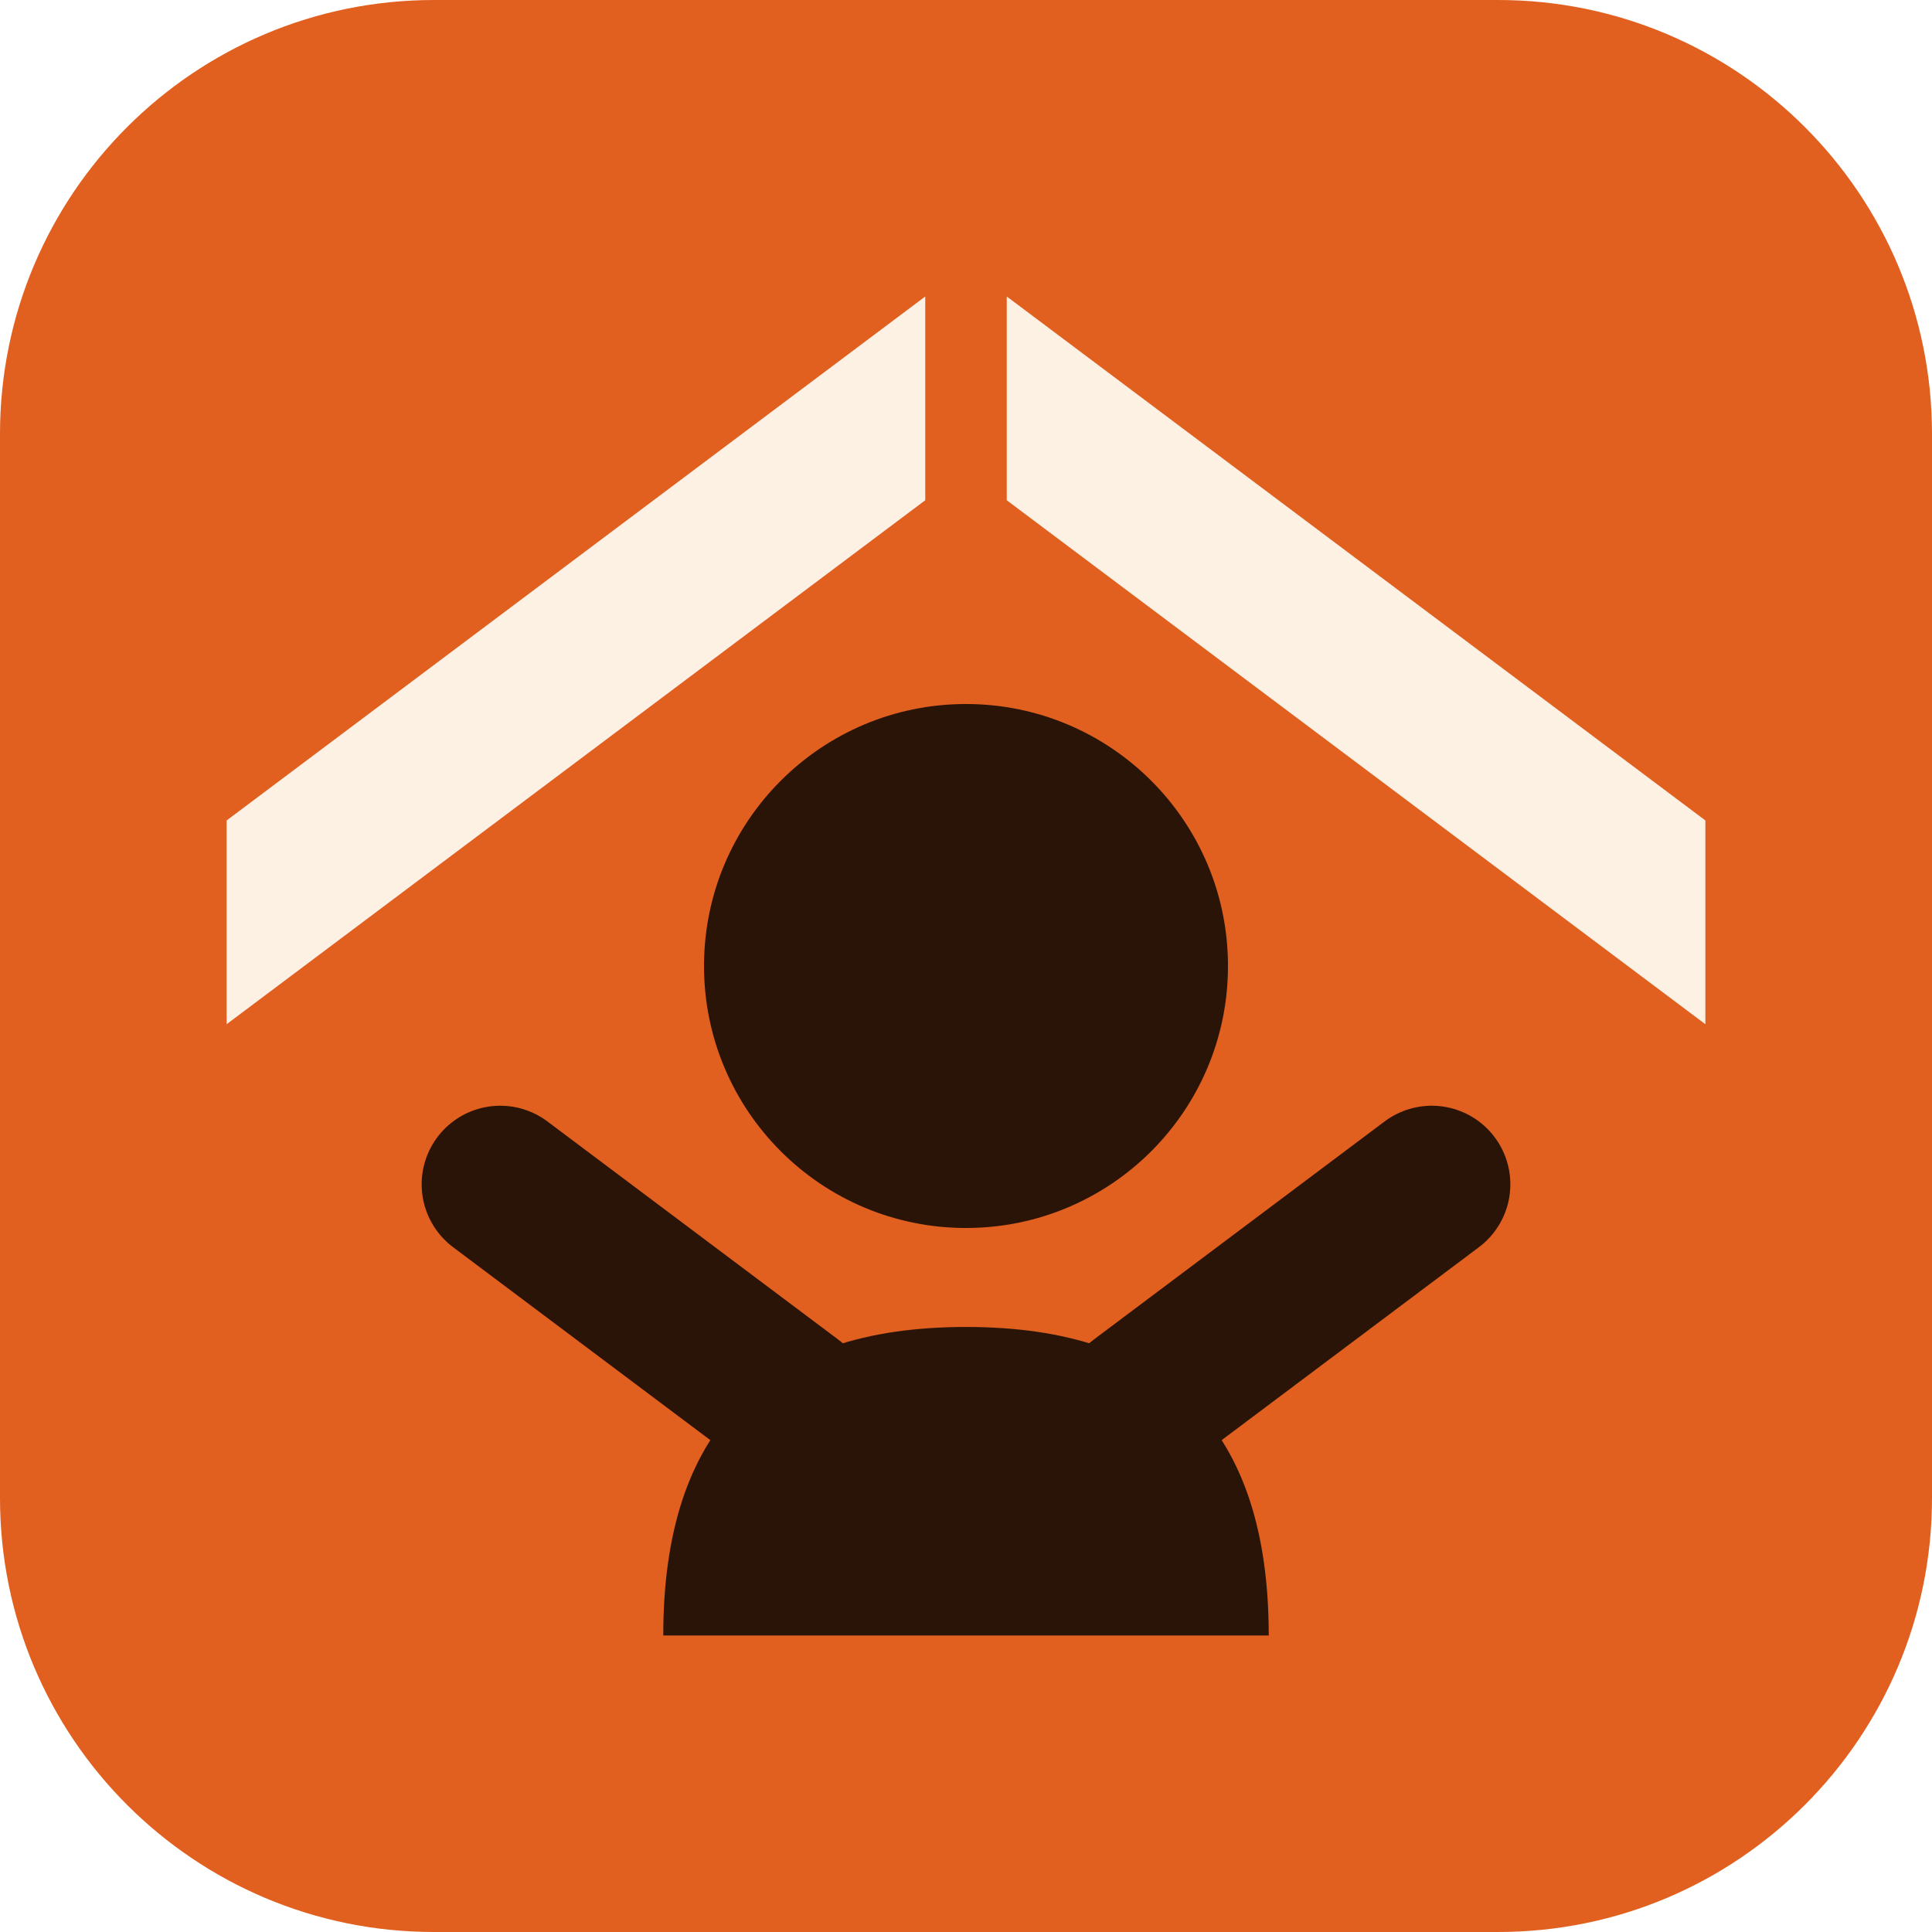
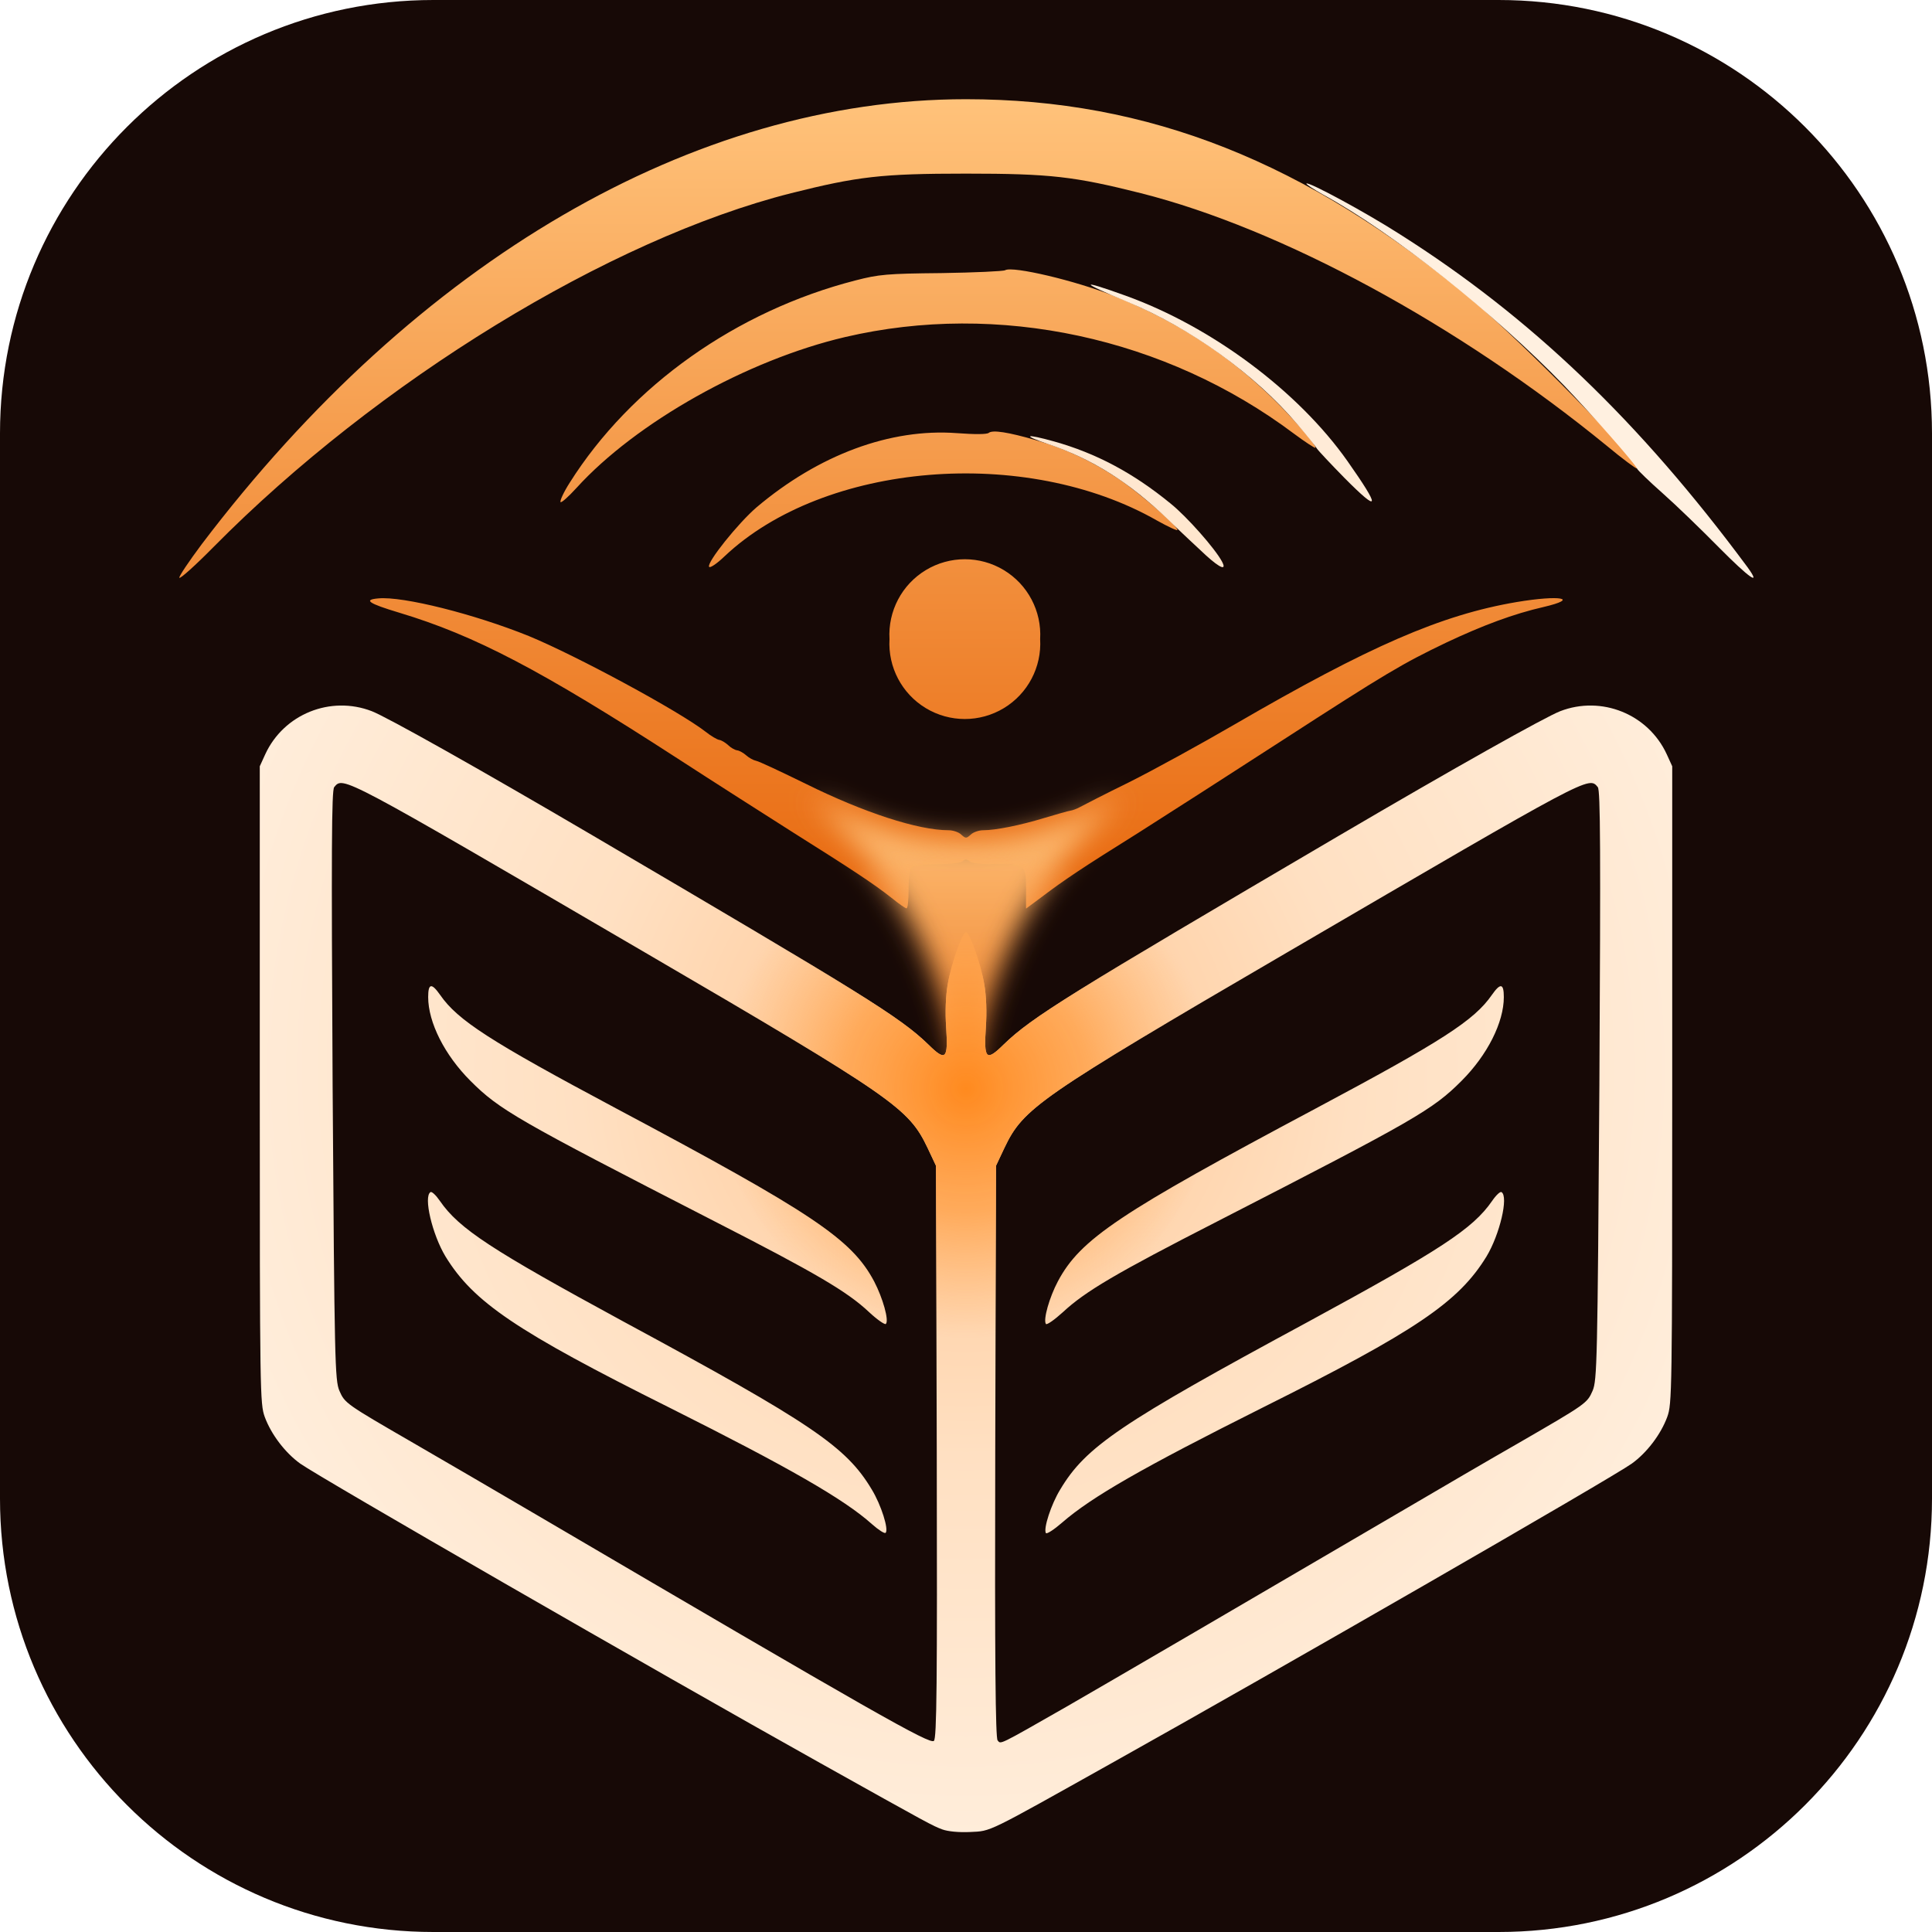
- <svg xmlns="http://www.w3.org/2000/svg" width="32" height="32" viewBox="0 0 512 512">
-   <rect width="512" height="512" rx="115" fill="#e2601f" />
-   <svg x="40" y="40" width="432" height="432" viewBox="4 8 56 56" fill="none" stroke="#2a1408" stroke-width="0" stroke-linecap="round" stroke-linejoin="round">
-     <path d="M30.6 13 L6.6 31 L6.6 38 L30.6 20 Z" fill="#fdf1e4" />
-     <path d="M33.4 13 L57.4 31 L57.4 38 L33.4 20 Z" fill="#fdf1e4" />
-     <circle cx="32" cy="36" r="9" fill="#2a1408" />
-     <path d="M21.6 59 Q21.6 48.4 32 48.4 Q42.4 48.4 42.4 59 Z" fill="#2a1408" />
-     <path d="M26 51 L16 43.5" stroke="#2a1408" stroke-width="5.4" stroke-linecap="round" />
-     <path d="M38 51 L48 43.5" stroke="#2a1408" stroke-width="5.4" stroke-linecap="round" />
-   </svg>
+ <svg xmlns="http://www.w3.org/2000/svg" width="32" height="32" viewBox="142 131 740 740">
+   <rect x="142" y="131" width="740" height="740" rx="166" fill="#170906" />
+   <defs>
+     <linearGradient id="ember" x1="0" y1="0" x2="0" y2="1">
+       <stop offset="0" stop-color="#FFC27A" />
+       <stop offset="1" stop-color="#E8690F" />
+     </linearGradient>
+     <radialGradient id="pages" cx="512" cy="540" r="330" gradientUnits="userSpaceOnUse">
+       <stop offset="0" stop-color="#FFC48F" />
+       <stop offset="0.45" stop-color="#FFE0C2" />
+       <stop offset="1" stop-color="#FFF0E0" />
+     </radialGradient>
+     <radialGradient id="hot" cx="512" cy="548" r="95" gradientUnits="userSpaceOnUse">
+       <stop offset="0" stop-color="#FF8A1F" />
+       <stop offset="0.5" stop-color="#FFA24A" stop-opacity="0.8" />
+       <stop offset="1" stop-color="#FFB266" stop-opacity="0" />
+     </radialGradient>
+     <filter id="soft" x="-50%" y="-50%" width="200%" height="200%">
+       <feGaussianBlur stdDeviation="5" />
+     </filter>
+     <filter id="glow" x="-20%" y="-20%" width="140%" height="140%">
+       <feGaussianBlur stdDeviation="18" />
+     </filter>
+   </defs>
+   <g fill="url(#ember)" fill-rule="evenodd">
+     <path d="M483.5,474.9 C476.5,469.4 468.4,464.1 446.0,450.0 C435.3,443.2 415.2,430.4 401.5,421.5 C349.3,387.7 323.9,374.4 295.0,365.7 C283.0,362.1 281.1,360.7 286.9,360.2 C296.3,359.3 323.7,366.2 344.5,374.6 C362.5,382.0 402.0,403.3 412.3,411.3 C414.3,412.9 416.7,414.3 417.5,414.4 C418.3,414.5 419.8,415.4 420.9,416.4 C421.9,417.4 423.5,418.3 424.4,418.4 C425.2,418.5 426.8,419.4 427.8,420.3 C428.9,421.3 430.6,422.2 431.6,422.4 C432.7,422.6 441.2,426.6 450.6,431.2 C473.0,442.3 493.7,449.0 505.3,449.0 C507.0,449.0 509.2,449.7 510.2,450.7 C511.9,452.2 512.1,452.2 513.8,450.7 C514.8,449.7 517.0,449.0 518.6,449.0 C523.4,449.0 532.8,447.1 542.0,444.3 C546.7,442.9 551.2,441.6 552.0,441.5 C552.8,441.4 554.4,440.8 555.5,440.2 C556.6,439.6 565.1,435.2 574.5,430.6 C583.9,425.9 602.1,415.9 615.0,408.4 C666.5,378.5 694.0,366.5 722.9,361.6 C739.6,358.8 747.3,360.2 733.2,363.5 C721.8,366.1 710.0,370.5 696.0,377.1 C679.1,385.2 673.0,388.8 632.5,415.0 C613.2,427.5 588.7,443.2 578.0,450.0 C556.7,463.3 549.5,468.1 540.8,474.7 L535.0,479.0 L535.0,471.6 C535.0,462.1 534.5,461.7 523.4,461.9 C517.9,462.1 514.3,461.7 513.4,460.9 C512.3,460.0 511.6,460.0 510.8,460.8 C510.1,461.5 506.2,462.0 501.0,462.0 C495.6,462.0 491.9,462.5 491.2,463.2 C490.5,463.9 490.0,467.4 490.0,471.7 C490.0,475.7 489.7,479.0 489.2,478.9 C488.8,478.9 486.2,477.1 483.5,474.9 Z M210.7,352.3 C210.4,351.9 214.3,346.1 219.3,339.4 C301.7,230.8 407.8,169.0 512.0,169.0 C581.9,169.0 642.4,193.0 705.5,245.6 C725.6,262.4 770.8,308.6 768.9,310.4 C768.7,310.6 763.5,306.8 757.5,301.8 C700.6,255.3 632.8,218.6 579.0,205.0 C553.5,198.6 544.4,197.5 512.0,197.5 C479.6,197.5 470.5,198.6 445.0,205.0 C375.4,222.6 286.6,277.0 223.8,340.5 C216.9,347.5 211.0,352.8 210.7,352.3 Z M413.6,348.1 C412.6,346.5 424.7,331.4 431.8,325.3 C455.6,305.2 483.0,295.0 508.5,296.9 C515.2,297.4 520.0,297.4 520.7,296.8 C522.2,295.6 528.1,296.5 538.8,299.6 C550.0,302.8 560.4,307.7 570.4,314.4 C578.4,319.8 593.0,332.4 593.0,334.0 C593.0,334.4 589.5,332.8 585.2,330.4 C534.8,301.6 457.7,308.0 419.5,344.1 C416.6,346.9 413.9,348.7 413.6,348.1 Z M356.7,323.3 C356.4,322.8 357.9,319.5 360.2,315.9 C383.6,278.8 424.1,250.1 469.7,238.4 C478.6,236.1 481.7,235.8 502.6,235.6 C515.4,235.4 526.3,234.9 527.0,234.5 C529.8,232.8 554.0,238.5 568.8,244.4 C592.8,254.1 611.8,266.4 629.5,283.6 C637.5,291.4 646.5,301.8 645.8,302.5 C645.6,302.7 641.9,300.3 637.6,297.1 C588.4,260.2 524.3,246.4 465.7,260.1 C428.1,268.9 385.6,292.8 362.8,317.9 C359.7,321.3 357.0,323.7 356.7,323.3 Z M482.7,375.8 a28.9,28.9 0 1,0 57.7,0 a28.9,28.9 0 1,0 -57.7,0 Z" />
+   </g>
+   <g fill="url(#pages)" fill-rule="evenodd">
+     <path d="M502.9,831.7 C499.0,830.2 498.9,830.2 456.0,806.2 C393.4,771.2 264.6,697.0 257.0,691.6 C251.3,687.5 245.9,680.5 243.4,673.7 C241.6,668.7 241.5,664.9 241.5,546.5 L241.5,424.5 L243.6,419.9 C250.7,404.5 268.6,397.3 284.4,403.4 C290.3,405.7 324.7,425.0 369.0,451.0 C472.2,511.6 486.8,520.6 497.6,531.1 C504.3,537.7 505.2,536.7 504.4,524.4 C504.0,518.9 504.2,512.6 505.0,508.0 C506.3,500.3 510.6,488.0 512.0,488.0 C513.4,488.0 517.7,500.3 519.0,508.0 C519.8,512.6 520.0,518.9 519.6,524.4 C518.8,536.7 519.7,537.7 526.4,531.1 C537.2,520.6 551.8,511.6 655.0,451.0 C699.3,425.0 733.7,405.7 739.6,403.4 C755.4,397.3 773.3,404.5 780.4,419.9 L782.5,424.5 L782.5,546.5 C782.5,664.9 782.4,668.7 780.6,673.7 C778.1,680.5 772.7,687.5 767.0,691.6 C759.5,697.0 632.4,770.2 568.0,806.2 C519.4,833.4 521.8,832.3 513.6,832.7 C509.2,832.9 505.1,832.5 502.9,831.7 Z M500.8,687.1 L500.5,577.5 L497.3,570.7 C490.0,555.4 484.6,551.6 389.0,495.8 C272.2,427.6 273.5,428.3 270.0,432.5 C269.0,433.8 268.9,456.4 269.4,546.8 C270.1,652.9 270.3,659.7 272.0,663.7 C274.1,668.5 274.4,668.7 300.5,683.8 C310.9,689.8 332.3,702.3 348.0,711.5 C477.5,787.5 498.1,799.2 499.7,797.8 C500.8,796.9 501.0,776.1 500.8,687.1 Z M550.5,784.7 C564.1,776.9 625.4,741.1 678.5,710.0 C692.8,701.6 713.0,689.8 723.5,683.8 C749.6,668.7 749.9,668.5 752.0,663.7 C753.7,659.7 753.9,652.9 754.6,546.8 C755.1,456.4 755.0,433.8 754.0,432.5 C750.5,428.3 751.8,427.6 635.0,495.8 C539.4,551.6 534.0,555.4 526.7,570.7 L523.5,577.5 L523.2,686.9 C523.0,767.9 523.3,796.6 524.1,797.6 C525.4,799.1 523.9,799.9 550.5,784.7 Z M476.0,714.8 C465.3,705.2 444.0,693.0 398.5,670.2 C339.6,640.8 323.3,629.7 312.6,612.2 C307.6,603.9 304.1,589.3 306.9,587.6 C307.4,587.3 309.0,588.8 310.5,591.0 C317.9,601.7 330.2,609.7 381.0,637.3 C453.0,676.2 466.1,685.1 475.9,701.5 C479.5,707.4 482.5,716.9 481.2,718.1 C480.8,718.5 478.5,717.0 476.0,714.8 Z M542.6,718.2 C541.6,716.5 544.6,707.2 548.1,701.5 C557.9,685.1 571.0,676.2 643.0,637.3 C693.8,609.7 706.1,601.7 713.5,591.0 C715.0,588.8 716.6,587.3 717.1,587.6 C719.9,589.3 716.4,603.9 711.4,612.2 C700.7,629.7 684.4,640.8 625.5,670.2 C579.6,693.2 560.2,704.3 548.8,714.2 C545.7,716.9 542.9,718.7 542.6,718.2 Z M474.8,633.5 C466.5,625.7 454.6,618.7 415.5,598.7 C339.9,559.9 333.3,556.1 322.2,545.0 C312.3,535.1 306.0,522.6 306.0,512.9 C306.0,507.6 307.3,507.4 310.6,512.1 C317.3,521.8 329.7,529.8 377.9,555.5 C453.2,595.6 468.2,605.6 476.8,621.8 C480.1,628.1 482.6,636.8 481.3,638.1 C480.9,638.5 477.9,636.4 474.8,633.5 Z M542.6,638.1 C541.5,636.4 544.0,627.8 547.2,621.8 C555.8,605.6 570.8,595.6 646.1,555.5 C694.3,529.8 706.7,521.8 713.4,512.1 C716.7,507.4 718.0,507.6 718.0,512.9 C718.0,522.6 711.7,535.1 701.8,545.0 C690.7,556.1 684.1,559.9 608.5,598.7 C569.4,618.7 557.7,625.6 549.1,633.6 C545.8,636.6 542.9,638.6 542.6,638.1 Z M800.3,340.6 C793.6,333.8 784.0,324.5 778.8,319.9 C773.7,315.4 769.3,311.1 769.1,310.6 C768.4,308.7 751.8,289.9 741.2,278.8 C714.1,250.8 675.5,220.1 648.7,205.5 C645.0,203.4 642.1,201.5 642.4,201.3 C643.2,200.5 665.2,212.4 678.3,220.8 C728.2,252.4 769.9,292.3 811.3,348.2 C816.9,355.9 812.0,352.4 800.3,340.6 Z M604.0,343.8 C601.0,341.0 594.4,334.9 589.5,330.1 C574.5,315.7 560.4,306.8 543.5,301.1 C533.2,297.6 534.7,297.0 545.8,300.1 C561.8,304.6 576.0,312.1 590.4,323.9 C596.6,328.9 607.3,341.0 610.0,346.0 C612.0,349.7 609.4,348.7 604.0,343.8 Z M657.0,314.1 C651.8,308.8 647.0,303.7 646.4,302.8 C645.8,301.8 642.4,297.6 638.9,293.5 C622.7,274.4 597.8,256.5 573.8,246.6 C555.5,239.0 555.0,237.7 573.0,244.2 C606.1,256.1 639.2,280.8 658.1,307.6 C670.9,325.8 670.6,327.8 657.0,314.1 Z" />
+   </g>
+   <path id="flame" filter="url(#soft)" fill="url(#ember)" d="M452,436 Q512,490 512,575 Q512,490 572,436 Q512,470 452,436 Z" />
+   <clipPath id="markclip">
+     <path fill-rule="evenodd" d="M502.9,831.7 C499.0,830.2 498.9,830.2 456.0,806.2 C393.4,771.2 264.6,697.0 257.0,691.6 C251.3,687.5 245.9,680.5 243.4,673.7 C241.6,668.7 241.5,664.9 241.5,546.5 L241.5,424.5 L243.6,419.9 C250.7,404.5 268.6,397.3 284.4,403.4 C290.3,405.7 324.7,425.0 369.0,451.0 C472.2,511.6 486.8,520.6 497.6,531.1 C504.3,537.7 505.2,536.7 504.4,524.4 C504.0,518.9 504.2,512.6 505.0,508.0 C506.3,500.3 510.6,488.0 512.0,488.0 C513.4,488.0 517.7,500.3 519.0,508.0 C519.8,512.6 520.0,518.9 519.6,524.4 C518.8,536.7 519.7,537.7 526.4,531.1 C537.2,520.6 551.8,511.6 655.0,451.0 C699.3,425.0 733.7,405.7 739.6,403.4 C755.4,397.3 773.3,404.5 780.4,419.9 L782.5,424.5 L782.5,546.5 C782.5,664.9 782.4,668.7 780.6,673.7 C778.1,680.5 772.7,687.5 767.0,691.6 C759.5,697.0 632.4,770.2 568.0,806.2 C519.4,833.4 521.8,832.3 513.6,832.7 C509.2,832.9 505.1,832.5 502.9,831.7 Z M500.8,687.1 L500.5,577.5 L497.3,570.7 C490.0,555.4 484.6,551.6 389.0,495.8 C272.2,427.6 273.5,428.3 270.0,432.5 C269.0,433.8 268.9,456.4 269.4,546.8 C270.1,652.9 270.3,659.7 272.0,663.7 C274.1,668.5 274.4,668.7 300.5,683.8 C310.9,689.8 332.3,702.3 348.0,711.5 C477.5,787.5 498.1,799.2 499.7,797.8 C500.8,796.9 501.0,776.1 500.8,687.1 Z M550.5,784.7 C564.1,776.9 625.4,741.1 678.5,710.0 C692.8,701.6 713.0,689.8 723.5,683.8 C749.6,668.7 749.9,668.5 752.0,663.7 C753.7,659.7 753.9,652.9 754.6,546.8 C755.1,456.4 755.0,433.8 754.0,432.5 C750.5,428.3 751.8,427.6 635.0,495.8 C539.4,551.6 534.0,555.4 526.7,570.7 L523.5,577.5 L523.2,686.9 C523.0,767.9 523.3,796.6 524.1,797.6 C525.4,799.1 523.9,799.9 550.5,784.7 Z M476.0,714.8 C465.3,705.2 444.0,693.0 398.5,670.2 C339.6,640.8 323.3,629.7 312.6,612.2 C307.6,603.9 304.1,589.3 306.9,587.6 C307.4,587.3 309.0,588.8 310.5,591.0 C317.9,601.7 330.2,609.7 381.0,637.3 C453.0,676.2 466.1,685.1 475.9,701.5 C479.5,707.4 482.5,716.9 481.2,718.1 C480.8,718.5 478.5,717.0 476.0,714.8 Z M542.6,718.2 C541.6,716.5 544.6,707.2 548.1,701.5 C557.9,685.1 571.0,676.2 643.0,637.3 C693.8,609.7 706.1,601.7 713.5,591.0 C715.0,588.8 716.6,587.3 717.1,587.6 C719.9,589.3 716.4,603.9 711.4,612.2 C700.7,629.7 684.4,640.8 625.5,670.2 C579.6,693.2 560.2,704.3 548.8,714.2 C545.7,716.9 542.9,718.7 542.6,718.2 Z M474.8,633.5 C466.5,625.7 454.6,618.7 415.5,598.7 C339.9,559.9 333.3,556.1 322.2,545.0 C312.3,535.1 306.0,522.6 306.0,512.9 C306.0,507.6 307.3,507.4 310.6,512.1 C317.3,521.8 329.7,529.8 377.9,555.5 C453.2,595.6 468.2,605.6 476.8,621.8 C480.1,628.1 482.6,636.8 481.3,638.1 C480.9,638.5 477.9,636.4 474.8,633.5 Z M542.6,638.1 C541.5,636.4 544.0,627.8 547.2,621.8 C555.8,605.6 570.8,595.6 646.1,555.5 C694.3,529.8 706.7,521.8 713.4,512.1 C716.7,507.4 718.0,507.6 718.0,512.9 C718.0,522.6 711.7,535.1 701.8,545.0 C690.7,556.1 684.1,559.9 608.5,598.7 C569.4,618.7 557.7,625.6 549.1,633.6 C545.8,636.6 542.9,638.6 542.6,638.1 Z M800.3,340.6 C793.6,333.8 784.0,324.5 778.8,319.9 C773.7,315.4 769.3,311.1 769.1,310.6 C768.4,308.7 751.8,289.9 741.2,278.8 C714.1,250.8 675.5,220.1 648.7,205.5 C645.0,203.4 642.1,201.5 642.4,201.3 C643.2,200.5 665.2,212.4 678.3,220.8 C728.2,252.4 769.9,292.3 811.3,348.2 C816.9,355.9 812.0,352.4 800.3,340.6 Z M604.0,343.8 C601.0,341.0 594.4,334.9 589.5,330.1 C574.5,315.7 560.4,306.8 543.5,301.1 C533.2,297.6 534.7,297.0 545.8,300.1 C561.8,304.6 576.0,312.1 590.4,323.9 C596.6,328.9 607.3,341.0 610.0,346.0 C612.0,349.7 609.4,348.7 604.0,343.8 Z M657.0,314.1 C651.8,308.8 647.0,303.7 646.4,302.8 C645.8,301.8 642.4,297.6 638.9,293.5 C622.7,274.4 597.8,256.5 573.8,246.6 C555.5,239.0 555.0,237.7 573.0,244.2 C606.1,256.1 639.2,280.8 658.1,307.6 C670.9,325.8 670.6,327.8 657.0,314.1 Z M483.5,474.9 C476.5,469.4 468.4,464.1 446.0,450.0 C435.3,443.2 415.2,430.4 401.5,421.5 C349.3,387.7 323.9,374.4 295.0,365.7 C283.0,362.1 281.1,360.7 286.9,360.2 C296.3,359.3 323.7,366.2 344.5,374.6 C362.5,382.0 402.0,403.3 412.3,411.3 C414.3,412.9 416.7,414.3 417.5,414.4 C418.3,414.5 419.8,415.4 420.9,416.4 C421.9,417.4 423.5,418.3 424.4,418.4 C425.2,418.5 426.8,419.4 427.8,420.3 C428.9,421.3 430.6,422.2 431.6,422.4 C432.7,422.6 441.2,426.6 450.6,431.2 C473.0,442.3 493.7,449.0 505.3,449.0 C507.0,449.0 509.2,449.7 510.2,450.7 C511.9,452.2 512.1,452.2 513.8,450.7 C514.8,449.7 517.0,449.0 518.6,449.0 C523.4,449.0 532.8,447.1 542.0,444.3 C546.7,442.9 551.2,441.6 552.0,441.5 C552.8,441.4 554.4,440.8 555.5,440.2 C556.6,439.6 565.1,435.2 574.5,430.6 C583.9,425.9 602.1,415.9 615.0,408.4 C666.5,378.5 694.0,366.5 722.9,361.6 C739.6,358.8 747.3,360.2 733.2,363.5 C721.8,366.1 710.0,370.5 696.0,377.1 C679.1,385.2 673.0,388.8 632.5,415.0 C613.2,427.5 588.7,443.2 578.0,450.0 C556.7,463.3 549.5,468.1 540.8,474.7 L535.0,479.0 L535.0,471.6 C535.0,462.1 534.5,461.7 523.4,461.9 C517.9,462.1 514.3,461.7 513.4,460.9 C512.3,460.0 511.6,460.0 510.8,460.8 C510.1,461.5 506.2,462.0 501.0,462.0 C495.6,462.0 491.9,462.5 491.2,463.2 C490.5,463.9 490.0,467.4 490.0,471.7 C490.0,475.7 489.7,479.0 489.2,478.9 C488.8,478.9 486.2,477.1 483.5,474.9 Z M210.7,352.3 C210.4,351.9 214.3,346.1 219.3,339.4 C301.7,230.8 407.8,169.0 512.0,169.0 C581.9,169.0 642.4,193.0 705.5,245.6 C725.6,262.4 770.8,308.6 768.9,310.4 C768.7,310.6 763.5,306.8 757.5,301.8 C700.6,255.3 632.8,218.6 579.0,205.0 C553.5,198.6 544.4,197.5 512.0,197.5 C479.6,197.5 470.5,198.6 445.0,205.0 C375.4,222.6 286.6,277.0 223.8,340.5 C216.9,347.5 211.0,352.8 210.7,352.3 Z M413.6,348.1 C412.6,346.5 424.7,331.4 431.8,325.3 C455.6,305.2 483.0,295.0 508.5,296.9 C515.2,297.4 520.0,297.4 520.7,296.8 C522.2,295.6 528.1,296.5 538.8,299.6 C550.0,302.8 560.4,307.7 570.4,314.4 C578.4,319.8 593.0,332.4 593.0,334.0 C593.0,334.4 589.5,332.8 585.2,330.4 C534.8,301.6 457.7,308.0 419.5,344.1 C416.6,346.9 413.9,348.7 413.6,348.1 Z M356.7,323.3 C356.4,322.8 357.9,319.5 360.2,315.9 C383.6,278.8 424.1,250.1 469.7,238.4 C478.6,236.1 481.7,235.8 502.6,235.6 C515.4,235.4 526.3,234.9 527.0,234.5 C529.8,232.8 554.0,238.5 568.8,244.4 C592.8,254.1 611.8,266.4 629.5,283.6 C637.5,291.4 646.5,301.8 645.8,302.5 C645.6,302.7 641.9,300.3 637.6,297.1 C588.4,260.2 524.3,246.4 465.7,260.1 C428.1,268.9 385.6,292.8 362.8,317.9 C359.7,321.3 357.0,323.7 356.7,323.3 Z M482.7,375.8 a28.9,28.9 0 1,0 57.7,0 a28.9,28.9 0 1,0 -57.7,0 Z" />
+   </clipPath>
+   <circle cx="512" cy="548" r="95" fill="url(#hot)" clip-path="url(#markclip)" />
</svg>
